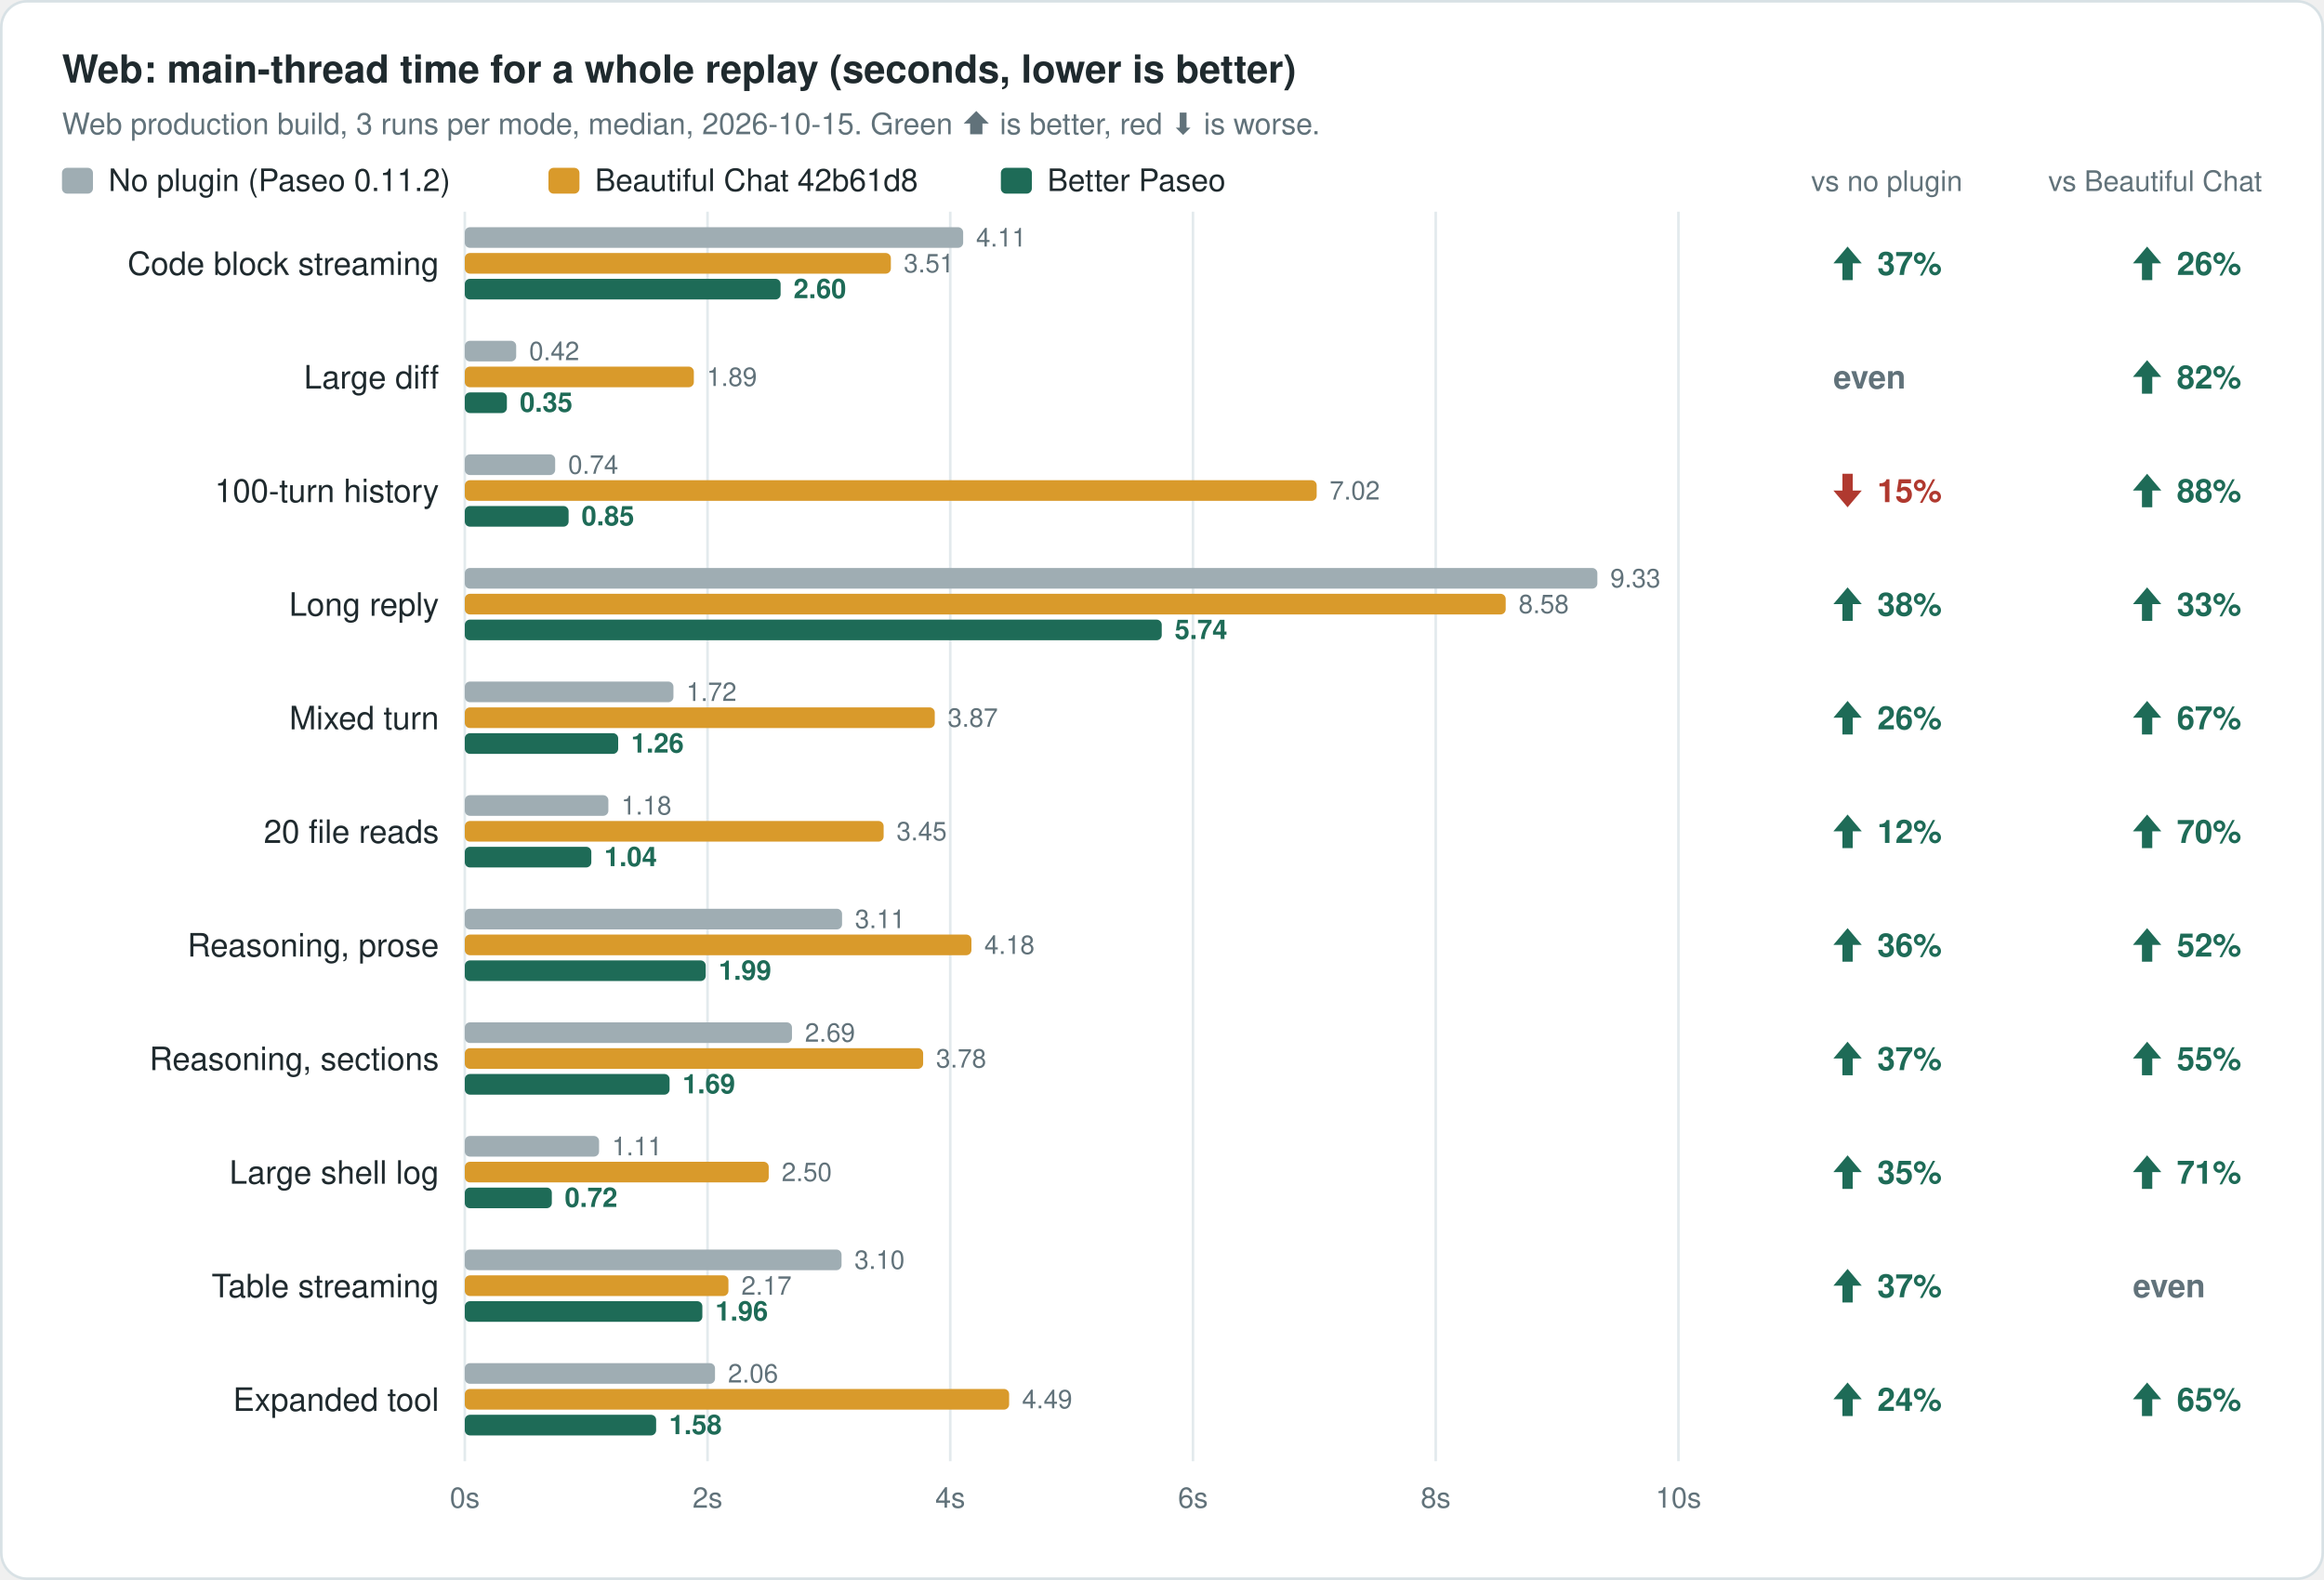
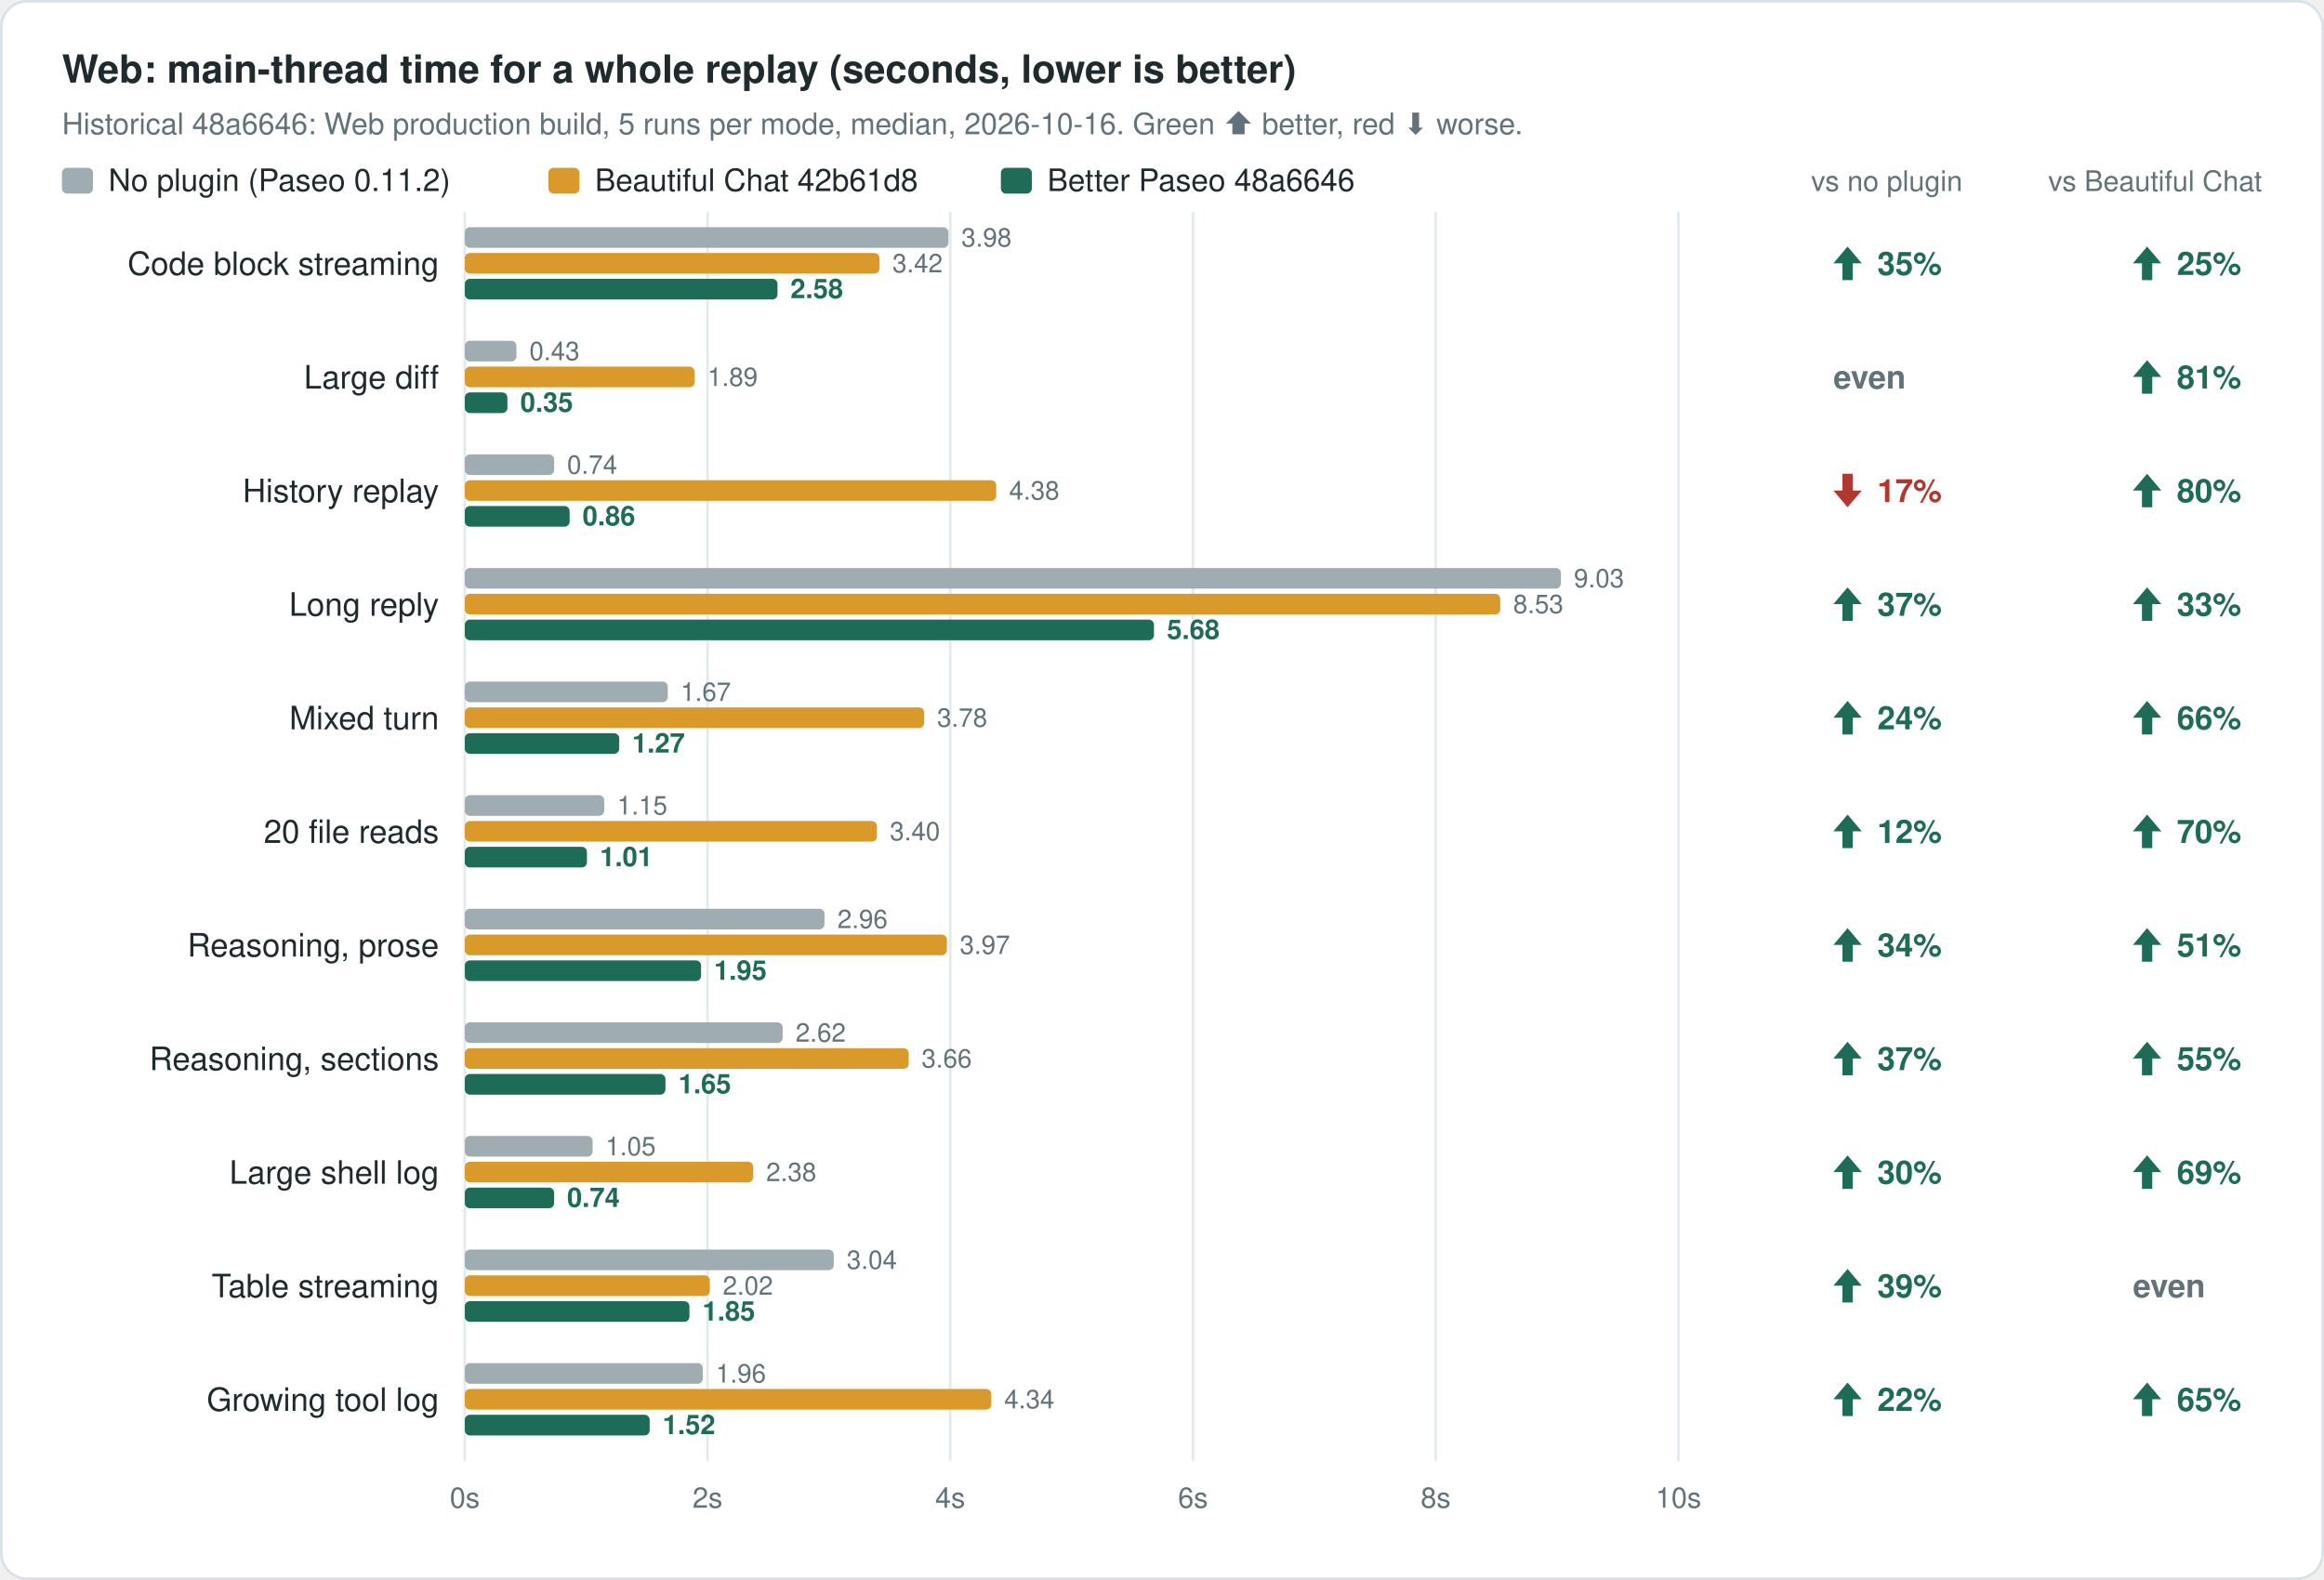
<svg xmlns="http://www.w3.org/2000/svg" viewBox="0 0 900 612" width="900" height="612" role="img">
  <rect x="0.5" y="0.5" width="899" height="611" rx="10" fill="#ffffff" stroke="#d8e1e5" />
  <text x="24.0" y="32.0" text-anchor="start" fill="#1f2a2e" font-size="15" font-weight="600" font-family="-apple-system, BlinkMacSystemFont, 'Segoe UI', Helvetica, Arial, sans-serif">Web: main-thread time for a whole replay (seconds, lower is better)</text>
-   <text x="24.0" y="52.0" text-anchor="start" fill="#61727a" font-size="11.5" font-weight="400" font-family="-apple-system, BlinkMacSystemFont, 'Segoe UI', Helvetica, Arial, sans-serif">Web production build, 3 runs per mode, median, 2026-10-15. Green ⬆ is better, red ⬇ is worse.</text>
+   <text x="24.0" y="52.0" text-anchor="start" fill="#61727a" font-size="11.5" font-weight="400" font-family="-apple-system, BlinkMacSystemFont, 'Segoe UI', Helvetica, Arial, sans-serif">Historical 48a6646: Web production build, 5 runs per mode, median, 2026-10-16. Green ⬆ better, red ⬇ worse.</text>
  <rect x="24.0" y="65.0" width="12.0" height="10" rx="2" fill="#9fadb3" />
  <text x="42.0" y="74.0" text-anchor="start" fill="#1f2a2e" font-size="12" font-weight="400" font-family="-apple-system, BlinkMacSystemFont, 'Segoe UI', Helvetica, Arial, sans-serif">No plugin (Paseo 0.11.2)</text>
  <rect x="212.4" y="65.0" width="12.0" height="10" rx="2" fill="#d99a2b" />
  <text x="230.4" y="74.0" text-anchor="start" fill="#1f2a2e" font-size="12" font-weight="400" font-family="-apple-system, BlinkMacSystemFont, 'Segoe UI', Helvetica, Arial, sans-serif">Beautiful Chat 42b61d8</text>
  <rect x="387.6" y="65.0" width="12.0" height="10" rx="2" fill="#1e6b57" />
-   <text x="405.6" y="74.0" text-anchor="start" fill="#1f2a2e" font-size="12" font-weight="400" font-family="-apple-system, BlinkMacSystemFont, 'Segoe UI', Helvetica, Arial, sans-serif">Better Paseo</text>
+   <text x="405.6" y="74.0" text-anchor="start" fill="#1f2a2e" font-size="12" font-weight="400" font-family="-apple-system, BlinkMacSystemFont, 'Segoe UI', Helvetica, Arial, sans-serif">Better Paseo 48a6646</text>
  <text x="760.0" y="74.0" text-anchor="end" fill="#61727a" font-size="11" font-weight="400" font-family="-apple-system, BlinkMacSystemFont, 'Segoe UI', Helvetica, Arial, sans-serif">vs no plugin</text>
  <text x="876.0" y="74.0" text-anchor="end" fill="#61727a" font-size="11" font-weight="400" font-family="-apple-system, BlinkMacSystemFont, 'Segoe UI', Helvetica, Arial, sans-serif">vs Beautiful Chat</text>
  <line x1="180.0" y1="82" x2="180.0" y2="566" stroke="#e3eaed" stroke-width="1" />
  <text x="180.0" y="584.0" text-anchor="middle" fill="#61727a" font-size="11" font-weight="400" font-family="-apple-system, BlinkMacSystemFont, 'Segoe UI', Helvetica, Arial, sans-serif">0s</text>
  <line x1="274.0" y1="82" x2="274.0" y2="566" stroke="#e3eaed" stroke-width="1" />
  <text x="274.0" y="584.0" text-anchor="middle" fill="#61727a" font-size="11" font-weight="400" font-family="-apple-system, BlinkMacSystemFont, 'Segoe UI', Helvetica, Arial, sans-serif">2s</text>
  <line x1="368.0" y1="82" x2="368.0" y2="566" stroke="#e3eaed" stroke-width="1" />
  <text x="368.0" y="584.0" text-anchor="middle" fill="#61727a" font-size="11" font-weight="400" font-family="-apple-system, BlinkMacSystemFont, 'Segoe UI', Helvetica, Arial, sans-serif">4s</text>
  <line x1="462.0" y1="82" x2="462.0" y2="566" stroke="#e3eaed" stroke-width="1" />
  <text x="462.0" y="584.0" text-anchor="middle" fill="#61727a" font-size="11" font-weight="400" font-family="-apple-system, BlinkMacSystemFont, 'Segoe UI', Helvetica, Arial, sans-serif">6s</text>
  <line x1="556.0" y1="82" x2="556.0" y2="566" stroke="#e3eaed" stroke-width="1" />
  <text x="556.0" y="584.0" text-anchor="middle" fill="#61727a" font-size="11" font-weight="400" font-family="-apple-system, BlinkMacSystemFont, 'Segoe UI', Helvetica, Arial, sans-serif">8s</text>
  <line x1="650.0" y1="82" x2="650.0" y2="566" stroke="#e3eaed" stroke-width="1" />
  <text x="650.0" y="584.0" text-anchor="middle" fill="#61727a" font-size="11" font-weight="400" font-family="-apple-system, BlinkMacSystemFont, 'Segoe UI', Helvetica, Arial, sans-serif">10s</text>
  <text x="170.0" y="106.5" text-anchor="end" fill="#1f2a2e" font-size="12.5" font-weight="400" font-family="-apple-system, BlinkMacSystemFont, 'Segoe UI', Helvetica, Arial, sans-serif">Code block streaming</text>
-   <rect x="180.0" y="88.0" width="193.0" height="8" rx="2" fill="#9fadb3" />
-   <text x="378.0" y="95.5" text-anchor="start" fill="#61727a" font-size="10" font-weight="400" font-family="-apple-system, BlinkMacSystemFont, 'Segoe UI', Helvetica, Arial, sans-serif">4.11</text>
-   <rect x="180.0" y="98.0" width="165.0" height="8" rx="2" fill="#d99a2b" />
-   <text x="350.0" y="105.5" text-anchor="start" fill="#61727a" font-size="10" font-weight="400" font-family="-apple-system, BlinkMacSystemFont, 'Segoe UI', Helvetica, Arial, sans-serif">3.51</text>
-   <rect x="180.0" y="108.0" width="122.3" height="8" rx="2" fill="#1e6b57" />
-   <text x="307.3" y="115.5" text-anchor="start" fill="#1e6b57" font-size="10.5" font-weight="600" font-family="-apple-system, BlinkMacSystemFont, 'Segoe UI', Helvetica, Arial, sans-serif">2.60</text>
+   <rect x="180.0" y="88.0" width="187.3" height="8" rx="2" fill="#9fadb3" />
+   <text x="372.3" y="95.5" text-anchor="start" fill="#61727a" font-size="10" font-weight="400" font-family="-apple-system, BlinkMacSystemFont, 'Segoe UI', Helvetica, Arial, sans-serif">3.98</text>
+   <rect x="180.0" y="98.0" width="160.6" height="8" rx="2" fill="#d99a2b" />
+   <text x="345.6" y="105.5" text-anchor="start" fill="#61727a" font-size="10" font-weight="400" font-family="-apple-system, BlinkMacSystemFont, 'Segoe UI', Helvetica, Arial, sans-serif">3.42</text>
+   <rect x="180.0" y="108.0" width="121.1" height="8" rx="2" fill="#1e6b57" />
+   <text x="306.1" y="115.5" text-anchor="start" fill="#1e6b57" font-size="10.5" font-weight="600" font-family="-apple-system, BlinkMacSystemFont, 'Segoe UI', Helvetica, Arial, sans-serif">2.58</text>
  <path fill="#1e6b57" d="M715.5,95.5 L721.0,102.0 L717.5,102.0 L717.5,108.5 L713.5,108.5 L713.5,102.0 L710.0,102.0 Z" />
-   <text x="727.0" y="106.5" text-anchor="start" fill="#1e6b57" font-size="12.5" font-weight="600" font-family="-apple-system, BlinkMacSystemFont, 'Segoe UI', Helvetica, Arial, sans-serif">37%</text>
+   <text x="727.0" y="106.5" text-anchor="start" fill="#1e6b57" font-size="12.5" font-weight="600" font-family="-apple-system, BlinkMacSystemFont, 'Segoe UI', Helvetica, Arial, sans-serif">35%</text>
  <path fill="#1e6b57" d="M831.5,95.5 L837.0,102.0 L833.5,102.0 L833.5,108.5 L829.5,108.5 L829.5,102.0 L826.0,102.0 Z" />
-   <text x="843.0" y="106.5" text-anchor="start" fill="#1e6b57" font-size="12.5" font-weight="600" font-family="-apple-system, BlinkMacSystemFont, 'Segoe UI', Helvetica, Arial, sans-serif">26%</text>
+   <text x="843.0" y="106.5" text-anchor="start" fill="#1e6b57" font-size="12.5" font-weight="600" font-family="-apple-system, BlinkMacSystemFont, 'Segoe UI', Helvetica, Arial, sans-serif">25%</text>
  <text x="170.0" y="150.5" text-anchor="end" fill="#1f2a2e" font-size="12.5" font-weight="400" font-family="-apple-system, BlinkMacSystemFont, 'Segoe UI', Helvetica, Arial, sans-serif">Large diff</text>
-   <rect x="180.0" y="132.0" width="19.9" height="8" rx="2" fill="#9fadb3" />
-   <text x="204.9" y="139.5" text-anchor="start" fill="#61727a" font-size="10" font-weight="400" font-family="-apple-system, BlinkMacSystemFont, 'Segoe UI', Helvetica, Arial, sans-serif">0.42</text>
-   <rect x="180.0" y="142.0" width="88.7" height="8" rx="2" fill="#d99a2b" />
-   <text x="273.7" y="149.5" text-anchor="start" fill="#61727a" font-size="10" font-weight="400" font-family="-apple-system, BlinkMacSystemFont, 'Segoe UI', Helvetica, Arial, sans-serif">1.89</text>
-   <rect x="180.0" y="152.0" width="16.3" height="8" rx="2" fill="#1e6b57" />
-   <text x="201.3" y="159.5" text-anchor="start" fill="#1e6b57" font-size="10.5" font-weight="600" font-family="-apple-system, BlinkMacSystemFont, 'Segoe UI', Helvetica, Arial, sans-serif">0.35</text>
+   <rect x="180.0" y="132.0" width="20.0" height="8" rx="2" fill="#9fadb3" />
+   <text x="205.0" y="139.5" text-anchor="start" fill="#61727a" font-size="10" font-weight="400" font-family="-apple-system, BlinkMacSystemFont, 'Segoe UI', Helvetica, Arial, sans-serif">0.43</text>
+   <rect x="180.0" y="142.0" width="89.0" height="8" rx="2" fill="#d99a2b" />
+   <text x="274.0" y="149.5" text-anchor="start" fill="#61727a" font-size="10" font-weight="400" font-family="-apple-system, BlinkMacSystemFont, 'Segoe UI', Helvetica, Arial, sans-serif">1.89</text>
+   <rect x="180.0" y="152.0" width="16.5" height="8" rx="2" fill="#1e6b57" />
+   <text x="201.5" y="159.5" text-anchor="start" fill="#1e6b57" font-size="10.5" font-weight="600" font-family="-apple-system, BlinkMacSystemFont, 'Segoe UI', Helvetica, Arial, sans-serif">0.35</text>
  <text x="710.0" y="150.5" text-anchor="start" fill="#61727a" font-size="12.5" font-weight="600" font-family="-apple-system, BlinkMacSystemFont, 'Segoe UI', Helvetica, Arial, sans-serif">even</text>
  <path fill="#1e6b57" d="M831.5,139.5 L837.0,146.0 L833.5,146.0 L833.5,152.5 L829.5,152.5 L829.5,146.0 L826.0,146.0 Z" />
-   <text x="843.0" y="150.5" text-anchor="start" fill="#1e6b57" font-size="12.5" font-weight="600" font-family="-apple-system, BlinkMacSystemFont, 'Segoe UI', Helvetica, Arial, sans-serif">82%</text>
-   <text x="170.0" y="194.5" text-anchor="end" fill="#1f2a2e" font-size="12.5" font-weight="400" font-family="-apple-system, BlinkMacSystemFont, 'Segoe UI', Helvetica, Arial, sans-serif">100-turn history</text>
-   <rect x="180.0" y="176.0" width="35.0" height="8" rx="2" fill="#9fadb3" />
-   <text x="220.0" y="183.5" text-anchor="start" fill="#61727a" font-size="10" font-weight="400" font-family="-apple-system, BlinkMacSystemFont, 'Segoe UI', Helvetica, Arial, sans-serif">0.74</text>
-   <rect x="180.0" y="186.0" width="329.9" height="8" rx="2" fill="#d99a2b" />
-   <text x="514.9" y="193.5" text-anchor="start" fill="#61727a" font-size="10" font-weight="400" font-family="-apple-system, BlinkMacSystemFont, 'Segoe UI', Helvetica, Arial, sans-serif">7.02</text>
-   <rect x="180.0" y="196.0" width="40.2" height="8" rx="2" fill="#1e6b57" />
-   <text x="225.2" y="203.5" text-anchor="start" fill="#1e6b57" font-size="10.5" font-weight="600" font-family="-apple-system, BlinkMacSystemFont, 'Segoe UI', Helvetica, Arial, sans-serif">0.85</text>
+   <text x="843.0" y="150.5" text-anchor="start" fill="#1e6b57" font-size="12.5" font-weight="600" font-family="-apple-system, BlinkMacSystemFont, 'Segoe UI', Helvetica, Arial, sans-serif">81%</text>
+   <text x="170.0" y="194.5" text-anchor="end" fill="#1f2a2e" font-size="12.5" font-weight="400" font-family="-apple-system, BlinkMacSystemFont, 'Segoe UI', Helvetica, Arial, sans-serif">History replay</text>
+   <rect x="180.0" y="176.0" width="34.6" height="8" rx="2" fill="#9fadb3" />
+   <text x="219.6" y="183.5" text-anchor="start" fill="#61727a" font-size="10" font-weight="400" font-family="-apple-system, BlinkMacSystemFont, 'Segoe UI', Helvetica, Arial, sans-serif">0.74</text>
+   <rect x="180.0" y="186.0" width="205.8" height="8" rx="2" fill="#d99a2b" />
+   <text x="390.8" y="193.5" text-anchor="start" fill="#61727a" font-size="10" font-weight="400" font-family="-apple-system, BlinkMacSystemFont, 'Segoe UI', Helvetica, Arial, sans-serif">4.38</text>
+   <rect x="180.0" y="196.0" width="40.6" height="8" rx="2" fill="#1e6b57" />
+   <text x="225.6" y="203.5" text-anchor="start" fill="#1e6b57" font-size="10.5" font-weight="600" font-family="-apple-system, BlinkMacSystemFont, 'Segoe UI', Helvetica, Arial, sans-serif">0.86</text>
  <path fill="#b0392f" d="M715.5,196.5 L721.0,190.0 L717.5,190.0 L717.5,183.5 L713.5,183.5 L713.5,190.0 L710.0,190.0 Z" />
-   <text x="727.0" y="194.5" text-anchor="start" fill="#b0392f" font-size="12.5" font-weight="600" font-family="-apple-system, BlinkMacSystemFont, 'Segoe UI', Helvetica, Arial, sans-serif">15%</text>
+   <text x="727.0" y="194.5" text-anchor="start" fill="#b0392f" font-size="12.5" font-weight="600" font-family="-apple-system, BlinkMacSystemFont, 'Segoe UI', Helvetica, Arial, sans-serif">17%</text>
  <path fill="#1e6b57" d="M831.5,183.5 L837.0,190.0 L833.5,190.0 L833.5,196.5 L829.5,196.5 L829.5,190.0 L826.0,190.0 Z" />
-   <text x="843.0" y="194.5" text-anchor="start" fill="#1e6b57" font-size="12.5" font-weight="600" font-family="-apple-system, BlinkMacSystemFont, 'Segoe UI', Helvetica, Arial, sans-serif">88%</text>
+   <text x="843.0" y="194.5" text-anchor="start" fill="#1e6b57" font-size="12.5" font-weight="600" font-family="-apple-system, BlinkMacSystemFont, 'Segoe UI', Helvetica, Arial, sans-serif">80%</text>
  <text x="170.0" y="238.5" text-anchor="end" fill="#1f2a2e" font-size="12.5" font-weight="400" font-family="-apple-system, BlinkMacSystemFont, 'Segoe UI', Helvetica, Arial, sans-serif">Long reply</text>
-   <rect x="180.0" y="220.0" width="438.6" height="8" rx="2" fill="#9fadb3" />
-   <text x="623.6" y="227.5" text-anchor="start" fill="#61727a" font-size="10" font-weight="400" font-family="-apple-system, BlinkMacSystemFont, 'Segoe UI', Helvetica, Arial, sans-serif">9.33</text>
-   <rect x="180.0" y="230.0" width="403.1" height="8" rx="2" fill="#d99a2b" />
-   <text x="588.1" y="237.5" text-anchor="start" fill="#61727a" font-size="10" font-weight="400" font-family="-apple-system, BlinkMacSystemFont, 'Segoe UI', Helvetica, Arial, sans-serif">8.58</text>
-   <rect x="180.0" y="240.0" width="269.9" height="8" rx="2" fill="#1e6b57" />
-   <text x="454.9" y="247.5" text-anchor="start" fill="#1e6b57" font-size="10.5" font-weight="600" font-family="-apple-system, BlinkMacSystemFont, 'Segoe UI', Helvetica, Arial, sans-serif">5.74</text>
+   <rect x="180.0" y="220.0" width="424.5" height="8" rx="2" fill="#9fadb3" />
+   <text x="609.5" y="227.5" text-anchor="start" fill="#61727a" font-size="10" font-weight="400" font-family="-apple-system, BlinkMacSystemFont, 'Segoe UI', Helvetica, Arial, sans-serif">9.03</text>
+   <rect x="180.0" y="230.0" width="401.0" height="8" rx="2" fill="#d99a2b" />
+   <text x="586.0" y="237.5" text-anchor="start" fill="#61727a" font-size="10" font-weight="400" font-family="-apple-system, BlinkMacSystemFont, 'Segoe UI', Helvetica, Arial, sans-serif">8.53</text>
+   <rect x="180.0" y="240.0" width="266.9" height="8" rx="2" fill="#1e6b57" />
+   <text x="451.9" y="247.5" text-anchor="start" fill="#1e6b57" font-size="10.5" font-weight="600" font-family="-apple-system, BlinkMacSystemFont, 'Segoe UI', Helvetica, Arial, sans-serif">5.68</text>
  <path fill="#1e6b57" d="M715.5,227.5 L721.0,234.0 L717.5,234.0 L717.5,240.5 L713.5,240.5 L713.5,234.0 L710.0,234.0 Z" />
-   <text x="727.0" y="238.5" text-anchor="start" fill="#1e6b57" font-size="12.5" font-weight="600" font-family="-apple-system, BlinkMacSystemFont, 'Segoe UI', Helvetica, Arial, sans-serif">38%</text>
+   <text x="727.0" y="238.5" text-anchor="start" fill="#1e6b57" font-size="12.5" font-weight="600" font-family="-apple-system, BlinkMacSystemFont, 'Segoe UI', Helvetica, Arial, sans-serif">37%</text>
  <path fill="#1e6b57" d="M831.5,227.5 L837.0,234.0 L833.5,234.0 L833.5,240.5 L829.5,240.5 L829.5,234.0 L826.0,234.0 Z" />
  <text x="843.0" y="238.5" text-anchor="start" fill="#1e6b57" font-size="12.5" font-weight="600" font-family="-apple-system, BlinkMacSystemFont, 'Segoe UI', Helvetica, Arial, sans-serif">33%</text>
  <text x="170.0" y="282.5" text-anchor="end" fill="#1f2a2e" font-size="12.5" font-weight="400" font-family="-apple-system, BlinkMacSystemFont, 'Segoe UI', Helvetica, Arial, sans-serif">Mixed turn</text>
-   <rect x="180.0" y="264.0" width="80.8" height="8" rx="2" fill="#9fadb3" />
-   <text x="265.8" y="271.5" text-anchor="start" fill="#61727a" font-size="10" font-weight="400" font-family="-apple-system, BlinkMacSystemFont, 'Segoe UI', Helvetica, Arial, sans-serif">1.72</text>
-   <rect x="180.0" y="274.0" width="182.0" height="8" rx="2" fill="#d99a2b" />
-   <text x="367.0" y="281.5" text-anchor="start" fill="#61727a" font-size="10" font-weight="400" font-family="-apple-system, BlinkMacSystemFont, 'Segoe UI', Helvetica, Arial, sans-serif">3.87</text>
-   <rect x="180.0" y="284.0" width="59.4" height="8" rx="2" fill="#1e6b57" />
-   <text x="244.4" y="291.5" text-anchor="start" fill="#1e6b57" font-size="10.5" font-weight="600" font-family="-apple-system, BlinkMacSystemFont, 'Segoe UI', Helvetica, Arial, sans-serif">1.26</text>
+   <rect x="180.0" y="264.0" width="78.6" height="8" rx="2" fill="#9fadb3" />
+   <text x="263.6" y="271.5" text-anchor="start" fill="#61727a" font-size="10" font-weight="400" font-family="-apple-system, BlinkMacSystemFont, 'Segoe UI', Helvetica, Arial, sans-serif">1.67</text>
+   <rect x="180.0" y="274.0" width="177.9" height="8" rx="2" fill="#d99a2b" />
+   <text x="362.9" y="281.5" text-anchor="start" fill="#61727a" font-size="10" font-weight="400" font-family="-apple-system, BlinkMacSystemFont, 'Segoe UI', Helvetica, Arial, sans-serif">3.78</text>
+   <rect x="180.0" y="284.0" width="59.8" height="8" rx="2" fill="#1e6b57" />
+   <text x="244.8" y="291.5" text-anchor="start" fill="#1e6b57" font-size="10.5" font-weight="600" font-family="-apple-system, BlinkMacSystemFont, 'Segoe UI', Helvetica, Arial, sans-serif">1.27</text>
  <path fill="#1e6b57" d="M715.5,271.5 L721.0,278.0 L717.5,278.0 L717.5,284.5 L713.5,284.5 L713.5,278.0 L710.0,278.0 Z" />
-   <text x="727.0" y="282.5" text-anchor="start" fill="#1e6b57" font-size="12.5" font-weight="600" font-family="-apple-system, BlinkMacSystemFont, 'Segoe UI', Helvetica, Arial, sans-serif">26%</text>
+   <text x="727.0" y="282.5" text-anchor="start" fill="#1e6b57" font-size="12.5" font-weight="600" font-family="-apple-system, BlinkMacSystemFont, 'Segoe UI', Helvetica, Arial, sans-serif">24%</text>
  <path fill="#1e6b57" d="M831.5,271.5 L837.0,278.0 L833.5,278.0 L833.5,284.5 L829.5,284.5 L829.5,278.0 L826.0,278.0 Z" />
-   <text x="843.0" y="282.5" text-anchor="start" fill="#1e6b57" font-size="12.5" font-weight="600" font-family="-apple-system, BlinkMacSystemFont, 'Segoe UI', Helvetica, Arial, sans-serif">67%</text>
+   <text x="843.0" y="282.5" text-anchor="start" fill="#1e6b57" font-size="12.5" font-weight="600" font-family="-apple-system, BlinkMacSystemFont, 'Segoe UI', Helvetica, Arial, sans-serif">66%</text>
  <text x="170.0" y="326.5" text-anchor="end" fill="#1f2a2e" font-size="12.5" font-weight="400" font-family="-apple-system, BlinkMacSystemFont, 'Segoe UI', Helvetica, Arial, sans-serif">20 file reads</text>
-   <rect x="180.0" y="308.0" width="55.6" height="8" rx="2" fill="#9fadb3" />
-   <text x="240.6" y="315.5" text-anchor="start" fill="#61727a" font-size="10" font-weight="400" font-family="-apple-system, BlinkMacSystemFont, 'Segoe UI', Helvetica, Arial, sans-serif">1.18</text>
-   <rect x="180.0" y="318.0" width="162.2" height="8" rx="2" fill="#d99a2b" />
-   <text x="347.2" y="325.5" text-anchor="start" fill="#61727a" font-size="10" font-weight="400" font-family="-apple-system, BlinkMacSystemFont, 'Segoe UI', Helvetica, Arial, sans-serif">3.45</text>
-   <rect x="180.0" y="328.0" width="49.0" height="8" rx="2" fill="#1e6b57" />
-   <text x="234.0" y="335.5" text-anchor="start" fill="#1e6b57" font-size="10.5" font-weight="600" font-family="-apple-system, BlinkMacSystemFont, 'Segoe UI', Helvetica, Arial, sans-serif">1.04</text>
+   <rect x="180.0" y="308.0" width="54.0" height="8" rx="2" fill="#9fadb3" />
+   <text x="239.0" y="315.5" text-anchor="start" fill="#61727a" font-size="10" font-weight="400" font-family="-apple-system, BlinkMacSystemFont, 'Segoe UI', Helvetica, Arial, sans-serif">1.15</text>
+   <rect x="180.0" y="318.0" width="159.6" height="8" rx="2" fill="#d99a2b" />
+   <text x="344.6" y="325.5" text-anchor="start" fill="#61727a" font-size="10" font-weight="400" font-family="-apple-system, BlinkMacSystemFont, 'Segoe UI', Helvetica, Arial, sans-serif">3.40</text>
+   <rect x="180.0" y="328.0" width="47.3" height="8" rx="2" fill="#1e6b57" />
+   <text x="232.3" y="335.5" text-anchor="start" fill="#1e6b57" font-size="10.5" font-weight="600" font-family="-apple-system, BlinkMacSystemFont, 'Segoe UI', Helvetica, Arial, sans-serif">1.01</text>
  <path fill="#1e6b57" d="M715.5,315.5 L721.0,322.0 L717.5,322.0 L717.5,328.5 L713.5,328.5 L713.5,322.0 L710.0,322.0 Z" />
  <text x="727.0" y="326.5" text-anchor="start" fill="#1e6b57" font-size="12.5" font-weight="600" font-family="-apple-system, BlinkMacSystemFont, 'Segoe UI', Helvetica, Arial, sans-serif">12%</text>
  <path fill="#1e6b57" d="M831.5,315.5 L837.0,322.0 L833.5,322.0 L833.5,328.5 L829.5,328.5 L829.5,322.0 L826.0,322.0 Z" />
  <text x="843.0" y="326.5" text-anchor="start" fill="#1e6b57" font-size="12.5" font-weight="600" font-family="-apple-system, BlinkMacSystemFont, 'Segoe UI', Helvetica, Arial, sans-serif">70%</text>
  <text x="170.0" y="370.5" text-anchor="end" fill="#1f2a2e" font-size="12.5" font-weight="400" font-family="-apple-system, BlinkMacSystemFont, 'Segoe UI', Helvetica, Arial, sans-serif">Reasoning, prose</text>
-   <rect x="180.0" y="352.0" width="146.1" height="8" rx="2" fill="#9fadb3" />
-   <text x="331.1" y="359.5" text-anchor="start" fill="#61727a" font-size="10" font-weight="400" font-family="-apple-system, BlinkMacSystemFont, 'Segoe UI', Helvetica, Arial, sans-serif">3.11</text>
-   <rect x="180.0" y="362.0" width="196.2" height="8" rx="2" fill="#d99a2b" />
-   <text x="381.2" y="369.5" text-anchor="start" fill="#61727a" font-size="10" font-weight="400" font-family="-apple-system, BlinkMacSystemFont, 'Segoe UI', Helvetica, Arial, sans-serif">4.18</text>
-   <rect x="180.0" y="372.0" width="93.3" height="8" rx="2" fill="#1e6b57" />
-   <text x="278.3" y="379.5" text-anchor="start" fill="#1e6b57" font-size="10.5" font-weight="600" font-family="-apple-system, BlinkMacSystemFont, 'Segoe UI', Helvetica, Arial, sans-serif">1.99</text>
+   <rect x="180.0" y="352.0" width="139.3" height="8" rx="2" fill="#9fadb3" />
+   <text x="324.3" y="359.5" text-anchor="start" fill="#61727a" font-size="10" font-weight="400" font-family="-apple-system, BlinkMacSystemFont, 'Segoe UI', Helvetica, Arial, sans-serif">2.96</text>
+   <rect x="180.0" y="362.0" width="186.7" height="8" rx="2" fill="#d99a2b" />
+   <text x="371.7" y="369.5" text-anchor="start" fill="#61727a" font-size="10" font-weight="400" font-family="-apple-system, BlinkMacSystemFont, 'Segoe UI', Helvetica, Arial, sans-serif">3.97</text>
+   <rect x="180.0" y="372.0" width="91.5" height="8" rx="2" fill="#1e6b57" />
+   <text x="276.5" y="379.5" text-anchor="start" fill="#1e6b57" font-size="10.5" font-weight="600" font-family="-apple-system, BlinkMacSystemFont, 'Segoe UI', Helvetica, Arial, sans-serif">1.95</text>
  <path fill="#1e6b57" d="M715.5,359.5 L721.0,366.0 L717.5,366.0 L717.5,372.5 L713.5,372.5 L713.5,366.0 L710.0,366.0 Z" />
-   <text x="727.0" y="370.5" text-anchor="start" fill="#1e6b57" font-size="12.5" font-weight="600" font-family="-apple-system, BlinkMacSystemFont, 'Segoe UI', Helvetica, Arial, sans-serif">36%</text>
+   <text x="727.0" y="370.5" text-anchor="start" fill="#1e6b57" font-size="12.5" font-weight="600" font-family="-apple-system, BlinkMacSystemFont, 'Segoe UI', Helvetica, Arial, sans-serif">34%</text>
  <path fill="#1e6b57" d="M831.5,359.5 L837.0,366.0 L833.5,366.0 L833.5,372.5 L829.5,372.5 L829.5,366.0 L826.0,366.0 Z" />
-   <text x="843.0" y="370.5" text-anchor="start" fill="#1e6b57" font-size="12.5" font-weight="600" font-family="-apple-system, BlinkMacSystemFont, 'Segoe UI', Helvetica, Arial, sans-serif">52%</text>
+   <text x="843.0" y="370.5" text-anchor="start" fill="#1e6b57" font-size="12.5" font-weight="600" font-family="-apple-system, BlinkMacSystemFont, 'Segoe UI', Helvetica, Arial, sans-serif">51%</text>
  <text x="170.0" y="414.5" text-anchor="end" fill="#1f2a2e" font-size="12.5" font-weight="400" font-family="-apple-system, BlinkMacSystemFont, 'Segoe UI', Helvetica, Arial, sans-serif">Reasoning, sections</text>
-   <rect x="180.0" y="396.0" width="126.7" height="8" rx="2" fill="#9fadb3" />
-   <text x="311.7" y="403.5" text-anchor="start" fill="#61727a" font-size="10" font-weight="400" font-family="-apple-system, BlinkMacSystemFont, 'Segoe UI', Helvetica, Arial, sans-serif">2.69</text>
-   <rect x="180.0" y="406.0" width="177.5" height="8" rx="2" fill="#d99a2b" />
-   <text x="362.5" y="413.5" text-anchor="start" fill="#61727a" font-size="10" font-weight="400" font-family="-apple-system, BlinkMacSystemFont, 'Segoe UI', Helvetica, Arial, sans-serif">3.78</text>
-   <rect x="180.0" y="416.0" width="79.3" height="8" rx="2" fill="#1e6b57" />
-   <text x="264.3" y="423.5" text-anchor="start" fill="#1e6b57" font-size="10.5" font-weight="600" font-family="-apple-system, BlinkMacSystemFont, 'Segoe UI', Helvetica, Arial, sans-serif">1.69</text>
+   <rect x="180.0" y="396.0" width="123.1" height="8" rx="2" fill="#9fadb3" />
+   <text x="308.1" y="403.5" text-anchor="start" fill="#61727a" font-size="10" font-weight="400" font-family="-apple-system, BlinkMacSystemFont, 'Segoe UI', Helvetica, Arial, sans-serif">2.62</text>
+   <rect x="180.0" y="406.0" width="171.9" height="8" rx="2" fill="#d99a2b" />
+   <text x="356.9" y="413.5" text-anchor="start" fill="#61727a" font-size="10" font-weight="400" font-family="-apple-system, BlinkMacSystemFont, 'Segoe UI', Helvetica, Arial, sans-serif">3.66</text>
+   <rect x="180.0" y="416.0" width="77.7" height="8" rx="2" fill="#1e6b57" />
+   <text x="262.7" y="423.5" text-anchor="start" fill="#1e6b57" font-size="10.5" font-weight="600" font-family="-apple-system, BlinkMacSystemFont, 'Segoe UI', Helvetica, Arial, sans-serif">1.65</text>
  <path fill="#1e6b57" d="M715.5,403.5 L721.0,410.0 L717.5,410.0 L717.5,416.5 L713.5,416.5 L713.5,410.0 L710.0,410.0 Z" />
  <text x="727.0" y="414.5" text-anchor="start" fill="#1e6b57" font-size="12.5" font-weight="600" font-family="-apple-system, BlinkMacSystemFont, 'Segoe UI', Helvetica, Arial, sans-serif">37%</text>
  <path fill="#1e6b57" d="M831.5,403.5 L837.0,410.0 L833.5,410.0 L833.5,416.5 L829.5,416.5 L829.5,410.0 L826.0,410.0 Z" />
  <text x="843.0" y="414.5" text-anchor="start" fill="#1e6b57" font-size="12.5" font-weight="600" font-family="-apple-system, BlinkMacSystemFont, 'Segoe UI', Helvetica, Arial, sans-serif">55%</text>
  <text x="170.0" y="458.5" text-anchor="end" fill="#1f2a2e" font-size="12.5" font-weight="400" font-family="-apple-system, BlinkMacSystemFont, 'Segoe UI', Helvetica, Arial, sans-serif">Large shell log</text>
-   <rect x="180.0" y="440.0" width="52.0" height="8" rx="2" fill="#9fadb3" />
-   <text x="237.0" y="447.5" text-anchor="start" fill="#61727a" font-size="10" font-weight="400" font-family="-apple-system, BlinkMacSystemFont, 'Segoe UI', Helvetica, Arial, sans-serif">1.11</text>
-   <rect x="180.0" y="450.0" width="117.7" height="8" rx="2" fill="#d99a2b" />
-   <text x="302.7" y="457.5" text-anchor="start" fill="#61727a" font-size="10" font-weight="400" font-family="-apple-system, BlinkMacSystemFont, 'Segoe UI', Helvetica, Arial, sans-serif">2.50</text>
-   <rect x="180.0" y="460.0" width="33.7" height="8" rx="2" fill="#1e6b57" />
-   <text x="218.7" y="467.5" text-anchor="start" fill="#1e6b57" font-size="10.5" font-weight="600" font-family="-apple-system, BlinkMacSystemFont, 'Segoe UI', Helvetica, Arial, sans-serif">0.72</text>
+   <rect x="180.0" y="440.0" width="49.5" height="8" rx="2" fill="#9fadb3" />
+   <text x="234.5" y="447.5" text-anchor="start" fill="#61727a" font-size="10" font-weight="400" font-family="-apple-system, BlinkMacSystemFont, 'Segoe UI', Helvetica, Arial, sans-serif">1.05</text>
+   <rect x="180.0" y="450.0" width="111.7" height="8" rx="2" fill="#d99a2b" />
+   <text x="296.7" y="457.5" text-anchor="start" fill="#61727a" font-size="10" font-weight="400" font-family="-apple-system, BlinkMacSystemFont, 'Segoe UI', Helvetica, Arial, sans-serif">2.38</text>
+   <rect x="180.0" y="460.0" width="34.6" height="8" rx="2" fill="#1e6b57" />
+   <text x="219.6" y="467.5" text-anchor="start" fill="#1e6b57" font-size="10.5" font-weight="600" font-family="-apple-system, BlinkMacSystemFont, 'Segoe UI', Helvetica, Arial, sans-serif">0.74</text>
  <path fill="#1e6b57" d="M715.5,447.5 L721.0,454.0 L717.5,454.0 L717.5,460.5 L713.5,460.5 L713.5,454.0 L710.0,454.0 Z" />
-   <text x="727.0" y="458.5" text-anchor="start" fill="#1e6b57" font-size="12.5" font-weight="600" font-family="-apple-system, BlinkMacSystemFont, 'Segoe UI', Helvetica, Arial, sans-serif">35%</text>
+   <text x="727.0" y="458.5" text-anchor="start" fill="#1e6b57" font-size="12.5" font-weight="600" font-family="-apple-system, BlinkMacSystemFont, 'Segoe UI', Helvetica, Arial, sans-serif">30%</text>
  <path fill="#1e6b57" d="M831.5,447.5 L837.0,454.0 L833.5,454.0 L833.5,460.5 L829.5,460.5 L829.5,454.0 L826.0,454.0 Z" />
-   <text x="843.0" y="458.5" text-anchor="start" fill="#1e6b57" font-size="12.5" font-weight="600" font-family="-apple-system, BlinkMacSystemFont, 'Segoe UI', Helvetica, Arial, sans-serif">71%</text>
+   <text x="843.0" y="458.5" text-anchor="start" fill="#1e6b57" font-size="12.5" font-weight="600" font-family="-apple-system, BlinkMacSystemFont, 'Segoe UI', Helvetica, Arial, sans-serif">69%</text>
  <text x="170.0" y="502.5" text-anchor="end" fill="#1f2a2e" font-size="12.5" font-weight="400" font-family="-apple-system, BlinkMacSystemFont, 'Segoe UI', Helvetica, Arial, sans-serif">Table streaming</text>
-   <rect x="180.0" y="484.0" width="145.9" height="8" rx="2" fill="#9fadb3" />
-   <text x="330.9" y="491.5" text-anchor="start" fill="#61727a" font-size="10" font-weight="400" font-family="-apple-system, BlinkMacSystemFont, 'Segoe UI', Helvetica, Arial, sans-serif">3.10</text>
-   <rect x="180.0" y="494.0" width="102.1" height="8" rx="2" fill="#d99a2b" />
-   <text x="287.1" y="501.5" text-anchor="start" fill="#61727a" font-size="10" font-weight="400" font-family="-apple-system, BlinkMacSystemFont, 'Segoe UI', Helvetica, Arial, sans-serif">2.17</text>
-   <rect x="180.0" y="504.0" width="92.0" height="8" rx="2" fill="#1e6b57" />
-   <text x="277.0" y="511.5" text-anchor="start" fill="#1e6b57" font-size="10.5" font-weight="600" font-family="-apple-system, BlinkMacSystemFont, 'Segoe UI', Helvetica, Arial, sans-serif">1.96</text>
+   <rect x="180.0" y="484.0" width="142.9" height="8" rx="2" fill="#9fadb3" />
+   <text x="327.9" y="491.5" text-anchor="start" fill="#61727a" font-size="10" font-weight="400" font-family="-apple-system, BlinkMacSystemFont, 'Segoe UI', Helvetica, Arial, sans-serif">3.04</text>
+   <rect x="180.0" y="494.0" width="94.9" height="8" rx="2" fill="#d99a2b" />
+   <text x="279.9" y="501.5" text-anchor="start" fill="#61727a" font-size="10" font-weight="400" font-family="-apple-system, BlinkMacSystemFont, 'Segoe UI', Helvetica, Arial, sans-serif">2.02</text>
+   <rect x="180.0" y="504.0" width="87.0" height="8" rx="2" fill="#1e6b57" />
+   <text x="272.0" y="511.5" text-anchor="start" fill="#1e6b57" font-size="10.5" font-weight="600" font-family="-apple-system, BlinkMacSystemFont, 'Segoe UI', Helvetica, Arial, sans-serif">1.85</text>
  <path fill="#1e6b57" d="M715.5,491.5 L721.0,498.0 L717.5,498.0 L717.5,504.5 L713.5,504.5 L713.5,498.0 L710.0,498.0 Z" />
-   <text x="727.0" y="502.5" text-anchor="start" fill="#1e6b57" font-size="12.5" font-weight="600" font-family="-apple-system, BlinkMacSystemFont, 'Segoe UI', Helvetica, Arial, sans-serif">37%</text>
+   <text x="727.0" y="502.5" text-anchor="start" fill="#1e6b57" font-size="12.5" font-weight="600" font-family="-apple-system, BlinkMacSystemFont, 'Segoe UI', Helvetica, Arial, sans-serif">39%</text>
  <text x="826.0" y="502.5" text-anchor="start" fill="#61727a" font-size="12.5" font-weight="600" font-family="-apple-system, BlinkMacSystemFont, 'Segoe UI', Helvetica, Arial, sans-serif">even</text>
-   <text x="170.0" y="546.5" text-anchor="end" fill="#1f2a2e" font-size="12.5" font-weight="400" font-family="-apple-system, BlinkMacSystemFont, 'Segoe UI', Helvetica, Arial, sans-serif">Expanded tool</text>
-   <rect x="180.0" y="528.0" width="96.9" height="8" rx="2" fill="#9fadb3" />
-   <text x="281.9" y="535.5" text-anchor="start" fill="#61727a" font-size="10" font-weight="400" font-family="-apple-system, BlinkMacSystemFont, 'Segoe UI', Helvetica, Arial, sans-serif">2.06</text>
-   <rect x="180.0" y="538.0" width="210.8" height="8" rx="2" fill="#d99a2b" />
-   <text x="395.8" y="545.5" text-anchor="start" fill="#61727a" font-size="10" font-weight="400" font-family="-apple-system, BlinkMacSystemFont, 'Segoe UI', Helvetica, Arial, sans-serif">4.49</text>
-   <rect x="180.0" y="548.0" width="74.1" height="8" rx="2" fill="#1e6b57" />
-   <text x="259.1" y="555.5" text-anchor="start" fill="#1e6b57" font-size="10.5" font-weight="600" font-family="-apple-system, BlinkMacSystemFont, 'Segoe UI', Helvetica, Arial, sans-serif">1.58</text>
+   <text x="170.0" y="546.5" text-anchor="end" fill="#1f2a2e" font-size="12.5" font-weight="400" font-family="-apple-system, BlinkMacSystemFont, 'Segoe UI', Helvetica, Arial, sans-serif">Growing tool log</text>
+   <rect x="180.0" y="528.0" width="92.2" height="8" rx="2" fill="#9fadb3" />
+   <text x="277.2" y="535.5" text-anchor="start" fill="#61727a" font-size="10" font-weight="400" font-family="-apple-system, BlinkMacSystemFont, 'Segoe UI', Helvetica, Arial, sans-serif">1.96</text>
+   <rect x="180.0" y="538.0" width="203.9" height="8" rx="2" fill="#d99a2b" />
+   <text x="388.9" y="545.5" text-anchor="start" fill="#61727a" font-size="10" font-weight="400" font-family="-apple-system, BlinkMacSystemFont, 'Segoe UI', Helvetica, Arial, sans-serif">4.34</text>
+   <rect x="180.0" y="548.0" width="71.6" height="8" rx="2" fill="#1e6b57" />
+   <text x="256.6" y="555.5" text-anchor="start" fill="#1e6b57" font-size="10.5" font-weight="600" font-family="-apple-system, BlinkMacSystemFont, 'Segoe UI', Helvetica, Arial, sans-serif">1.52</text>
  <path fill="#1e6b57" d="M715.5,535.5 L721.0,542.0 L717.5,542.0 L717.5,548.5 L713.5,548.5 L713.5,542.0 L710.0,542.0 Z" />
-   <text x="727.0" y="546.5" text-anchor="start" fill="#1e6b57" font-size="12.5" font-weight="600" font-family="-apple-system, BlinkMacSystemFont, 'Segoe UI', Helvetica, Arial, sans-serif">24%</text>
+   <text x="727.0" y="546.5" text-anchor="start" fill="#1e6b57" font-size="12.5" font-weight="600" font-family="-apple-system, BlinkMacSystemFont, 'Segoe UI', Helvetica, Arial, sans-serif">22%</text>
  <path fill="#1e6b57" d="M831.5,535.5 L837.0,542.0 L833.5,542.0 L833.5,548.5 L829.5,548.5 L829.5,542.0 L826.0,542.0 Z" />
  <text x="843.0" y="546.5" text-anchor="start" fill="#1e6b57" font-size="12.5" font-weight="600" font-family="-apple-system, BlinkMacSystemFont, 'Segoe UI', Helvetica, Arial, sans-serif">65%</text>
</svg>
